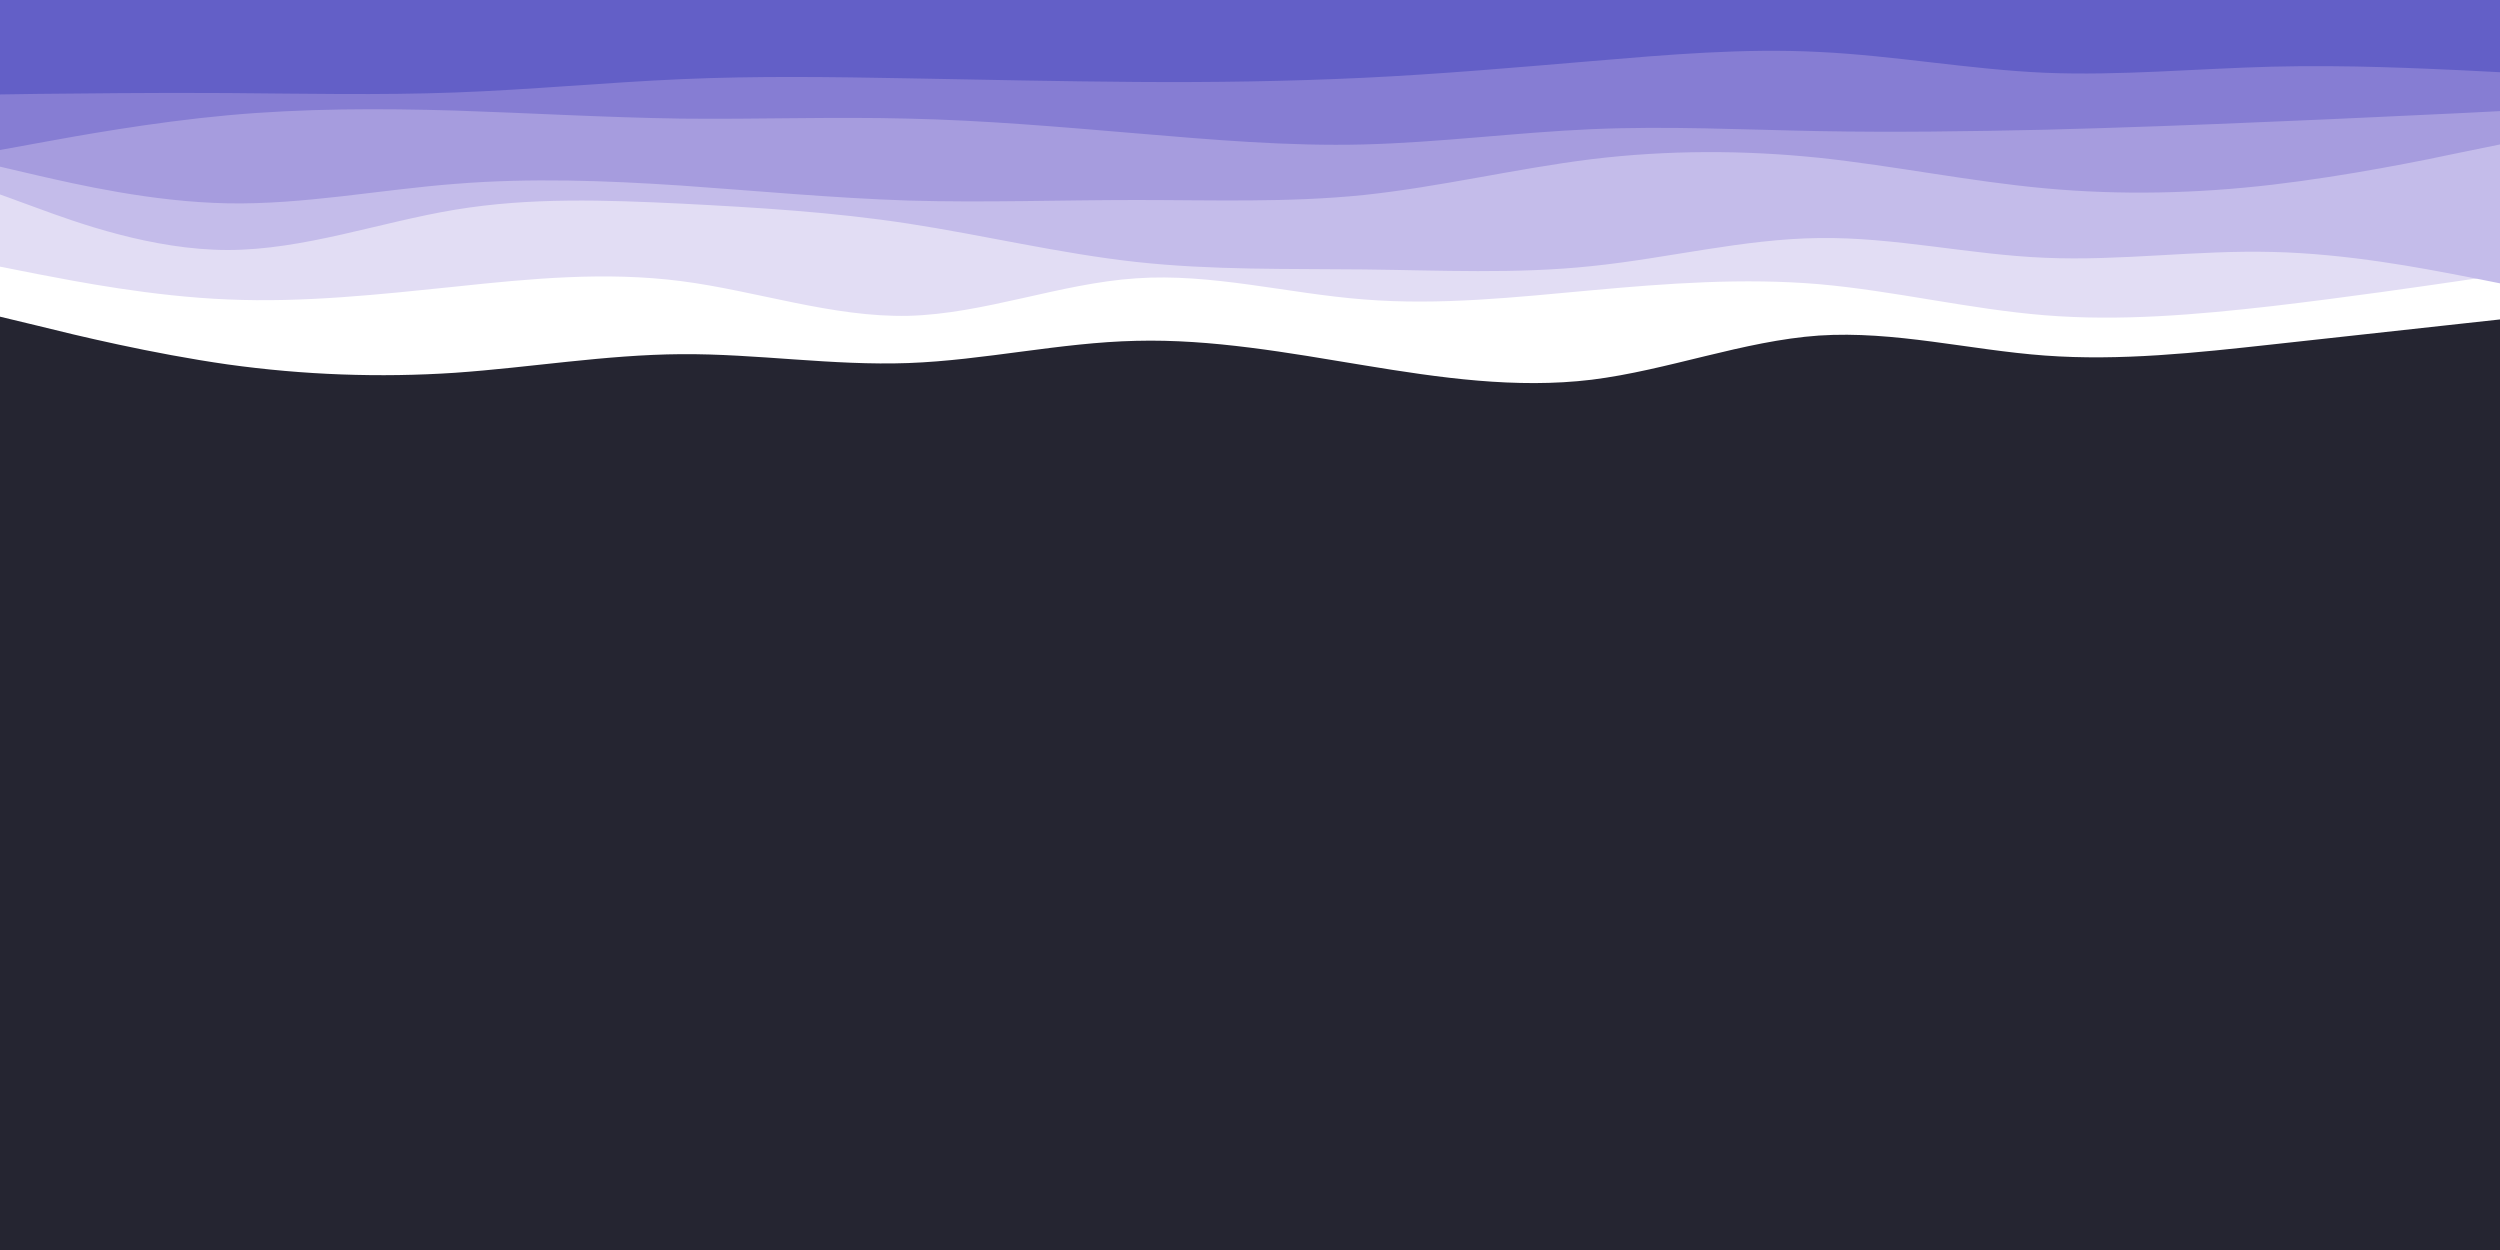
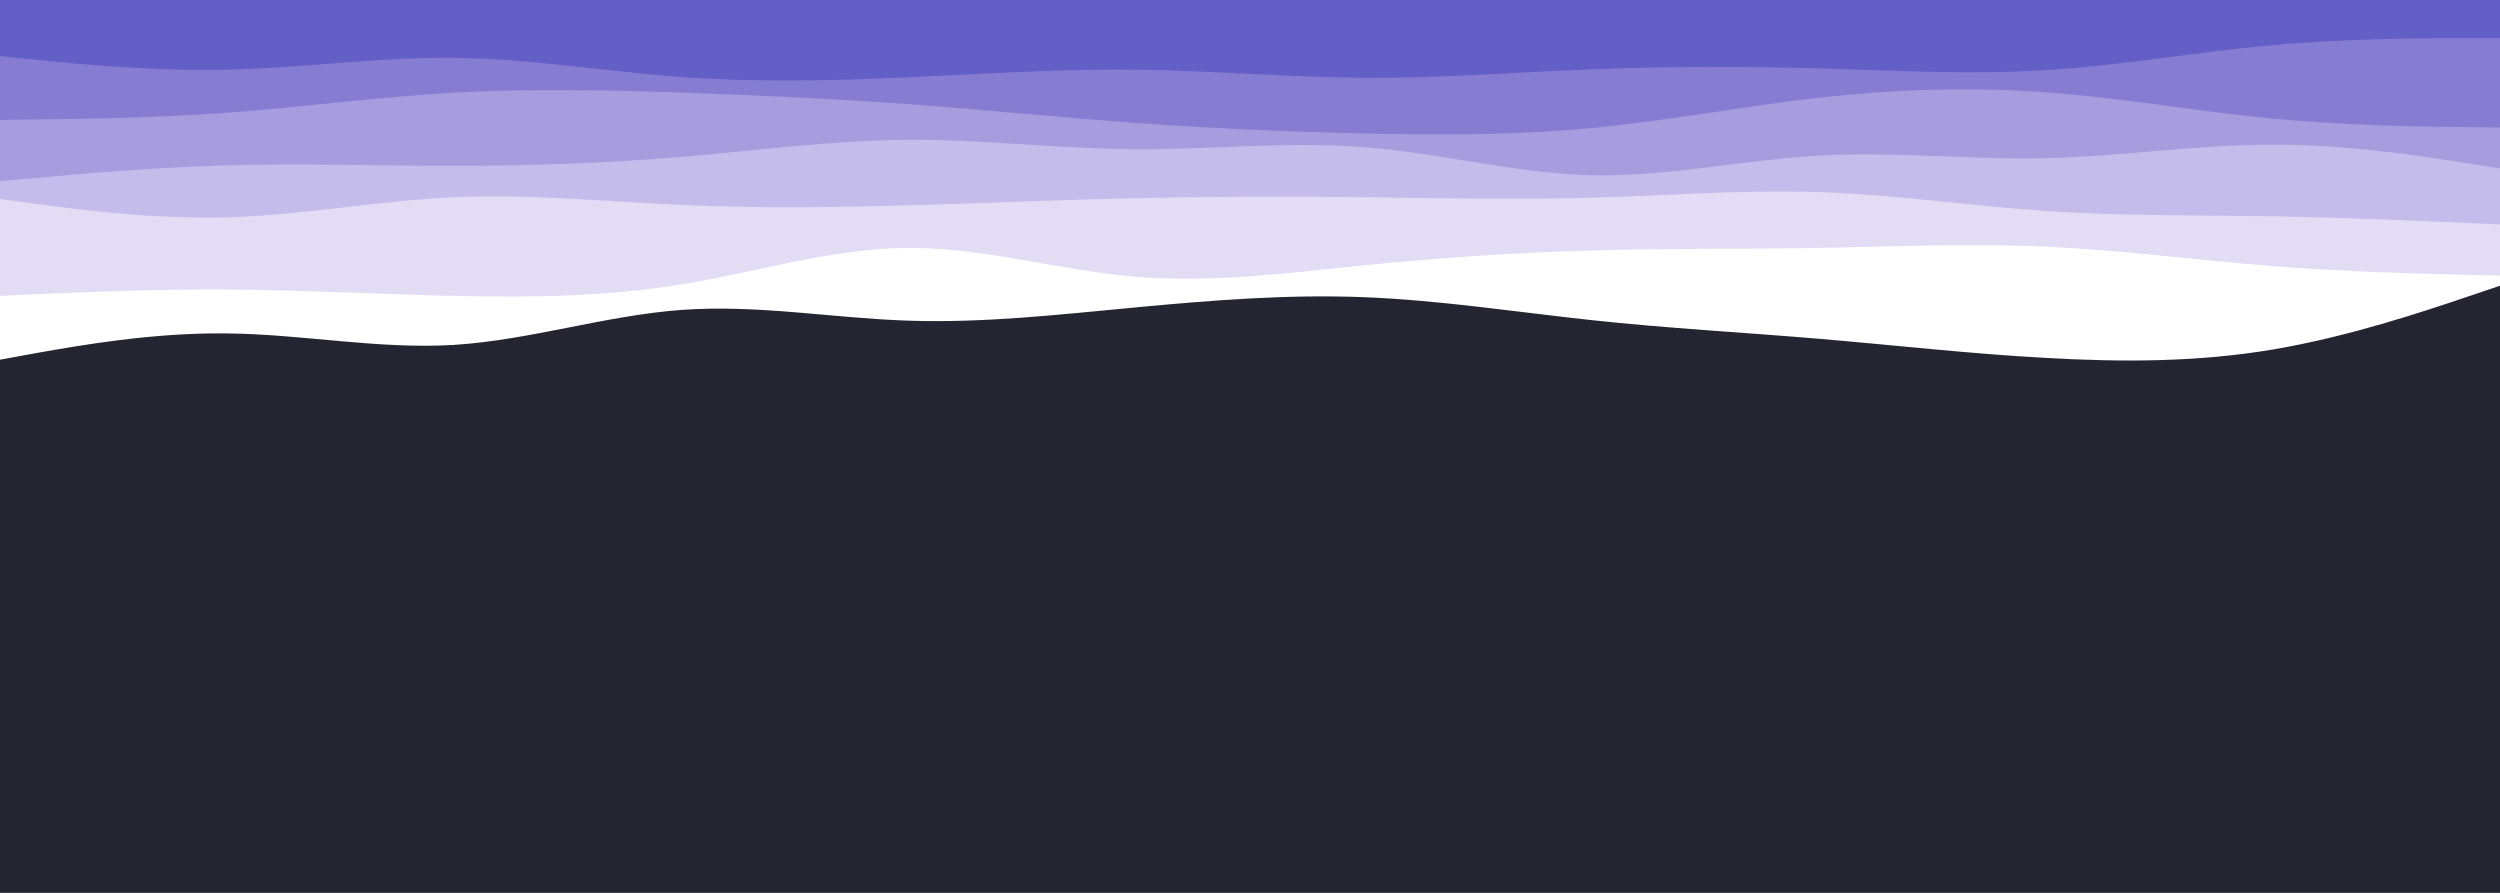
- <svg xmlns="http://www.w3.org/2000/svg" id="visual" viewBox="0 0 900 450" width="900" height="450" version="1.1">
-   <rect x="0" y="0" width="900" height="450" fill="#252531" />
-   <path d="M0 114L13.7 117.3C27.3 120.7 54.7 127.3 82 131.2C109.3 135 136.7 136 163.8 134.2C191 132.3 218 127.7 245.2 127.5C272.3 127.3 299.7 131.7 327 130.7C354.3 129.7 381.7 123.3 409 122.7C436.3 122 463.7 127 491 131.5C518.3 136 545.7 140 573 136.7C600.3 133.3 627.7 122.7 654.8 120.8C682 119 709 126 736.2 128C763.3 130 790.7 127 818 124C845.3 121 872.7 118 886.3 116.5L900 115L900 0L886.3 0C872.7 0 845.3 0 818 0C790.7 0 763.3 0 736.2 0C709 0 682 0 654.8 0C627.7 0 600.3 0 573 0C545.7 0 518.3 0 491 0C463.7 0 436.3 0 409 0C381.7 0 354.3 0 327 0C299.7 0 272.3 0 245.2 0C218 0 191 0 163.8 0C136.7 0 109.3 0 82 0C54.7 0 27.3 0 13.7 0L0 0Z" fill="#ffffff" />
-   <path d="M0 96L13.7 98.7C27.3 101.3 54.7 106.7 82 107.8C109.3 109 136.7 106 163.8 103.2C191 100.3 218 97.7 245.2 101.2C272.3 104.7 299.7 114.3 327 113.7C354.3 113 381.7 102 409 100.2C436.3 98.3 463.7 105.7 491 107.8C518.3 110 545.7 107 573 104.5C600.3 102 627.7 100 654.8 102.3C682 104.7 709 111.3 736.2 113.5C763.3 115.7 790.7 113.3 818 110.2C845.3 107 872.7 103 886.3 101L900 99L900 0L886.3 0C872.7 0 845.3 0 818 0C790.7 0 763.3 0 736.2 0C709 0 682 0 654.8 0C627.7 0 600.3 0 573 0C545.7 0 518.3 0 491 0C463.7 0 436.3 0 409 0C381.7 0 354.3 0 327 0C299.7 0 272.3 0 245.2 0C218 0 191 0 163.8 0C136.7 0 109.3 0 82 0C54.7 0 27.3 0 13.7 0L0 0Z" fill="#e2ddf4" />
-   <path d="M0 70L13.7 75C27.3 80 54.7 90 82 90C109.3 90 136.7 80 163.8 75.5C191 71 218 72 245.2 73.3C272.3 74.7 299.7 76.3 327 80.5C354.3 84.7 381.7 91.3 409 94.3C436.3 97.3 463.7 96.7 491 97C518.3 97.3 545.7 98.7 573 95.8C600.3 93 627.7 86 654.8 85.7C682 85.3 709 91.7 736.2 92.8C763.3 94 790.7 90 818 90.7C845.3 91.3 872.7 96.7 886.3 99.3L900 102L900 0L886.3 0C872.7 0 845.3 0 818 0C790.7 0 763.3 0 736.2 0C709 0 682 0 654.8 0C627.7 0 600.3 0 573 0C545.7 0 518.3 0 491 0C463.7 0 436.3 0 409 0C381.7 0 354.3 0 327 0C299.7 0 272.3 0 245.2 0C218 0 191 0 163.8 0C136.7 0 109.3 0 82 0C54.7 0 27.3 0 13.7 0L0 0Z" fill="#c4bcea" />
-   <path d="M0 60L13.7 63.2C27.3 66.3 54.7 72.7 82 73.2C109.3 73.7 136.7 68.3 163.8 66.2C191 64 218 65 245.2 66.8C272.3 68.7 299.7 71.3 327 72.2C354.3 73 381.7 72 409 72C436.3 72 463.7 73 491 70.2C518.3 67.3 545.7 60.7 573 57.3C600.3 54 627.7 54 654.8 56.8C682 59.7 709 65.3 736.2 67.8C763.3 70.3 790.7 69.7 818 66.5C845.3 63.3 872.7 57.7 886.3 54.8L900 52L900 0L886.3 0C872.7 0 845.3 0 818 0C790.7 0 763.3 0 736.2 0C709 0 682 0 654.8 0C627.7 0 600.3 0 573 0C545.7 0 518.3 0 491 0C463.7 0 436.3 0 409 0C381.7 0 354.3 0 327 0C299.7 0 272.3 0 245.2 0C218 0 191 0 163.8 0C136.7 0 109.3 0 82 0C54.7 0 27.3 0 13.7 0L0 0Z" fill="#a69cde" />
-   <path d="M0 54L13.7 51.5C27.3 49 54.7 44 82 41.5C109.3 39 136.7 39 163.8 39.8C191 40.7 218 42.3 245.2 42.7C272.3 43 299.7 42 327 42.7C354.3 43.3 381.7 45.7 409 48C436.3 50.3 463.7 52.7 491 52C518.3 51.3 545.7 47.7 573 46.5C600.3 45.3 627.7 46.7 654.8 47.2C682 47.7 709 47.3 736.2 46.7C763.3 46 790.7 45 818 43.8C845.3 42.7 872.7 41.3 886.3 40.7L900 40L900 0L886.3 0C872.7 0 845.3 0 818 0C790.7 0 763.3 0 736.2 0C709 0 682 0 654.8 0C627.7 0 600.3 0 573 0C545.7 0 518.3 0 491 0C463.7 0 436.3 0 409 0C381.7 0 354.3 0 327 0C299.7 0 272.3 0 245.2 0C218 0 191 0 163.8 0C136.7 0 109.3 0 82 0C54.7 0 27.3 0 13.7 0L0 0Z" fill="#867dd3" />
-   <path d="M0 34L13.7 33.8C27.3 33.7 54.7 33.3 82 33.5C109.3 33.7 136.7 34.3 163.8 33.3C191 32.3 218 29.7 245.2 28.5C272.3 27.3 299.7 27.7 327 28.2C354.3 28.7 381.7 29.3 409 29.5C436.3 29.7 463.7 29.3 491 28C518.3 26.7 545.7 24.3 573 22C600.3 19.7 627.7 17.3 654.8 18.7C682 20 709 25 736.2 26.2C763.3 27.3 790.7 24.7 818 24C845.3 23.3 872.7 24.7 886.3 25.3L900 26L900 0L886.3 0C872.7 0 845.3 0 818 0C790.7 0 763.3 0 736.2 0C709 0 682 0 654.8 0C627.7 0 600.3 0 573 0C545.7 0 518.3 0 491 0C463.7 0 436.3 0 409 0C381.7 0 354.3 0 327 0C299.7 0 272.3 0 245.2 0C218 0 191 0 163.8 0C136.7 0 109.3 0 82 0C54.7 0 27.3 0 13.7 0L0 0Z" fill="#635fc7" />
+ <svg xmlns="http://www.w3.org/2000/svg" id="visual" viewBox="0 0 980 350" width="980" height="350" version="1.1">
+   <rect x="0" y="0" width="980" height="350" fill="#252531" />
+   <path d="M0 141L14.8 138.3C29.7 135.7 59.3 130.3 89 130.7C118.7 131 148.3 137 178 135.2C207.7 133.3 237.3 123.7 267 121.5C296.7 119.3 326.3 124.7 356 125.7C385.7 126.7 415.3 123.3 445.2 120.5C475 117.7 505 115.3 534.8 116.5C564.7 117.7 594.3 122.3 624 125.5C653.7 128.7 683.3 130.3 713 132.8C742.7 135.3 772.3 138.7 802 140.3C831.7 142 861.3 142 891 137C920.7 132 950.3 122 965.2 117L980 112L980 0L965.2 0C950.3 0 920.7 0 891 0C861.3 0 831.7 0 802 0C772.3 0 742.7 0 713 0C683.3 0 653.7 0 624 0C594.3 0 564.7 0 534.8 0C505 0 475 0 445.2 0C415.3 0 385.7 0 356 0C326.3 0 296.7 0 267 0C237.3 0 207.7 0 178 0C148.3 0 118.7 0 89 0C59.3 0 29.7 0 14.8 0L0 0Z" fill="#ffffff" />
+   <path d="M0 116L14.8 115.3C29.7 114.7 59.3 113.3 89 113.5C118.7 113.7 148.3 115.3 178 116C207.7 116.7 237.3 116.3 267 111.5C296.7 106.7 326.3 97.3 356 97.2C385.7 97 415.3 106 445.2 108.5C475 111 505 107 534.8 104C564.7 101 594.3 99 624 98.2C653.7 97.3 683.3 97.7 713 97.2C742.7 96.7 772.3 95.3 802 96.7C831.7 98 861.3 102 891 104.3C920.7 106.7 950.3 107.3 965.2 107.7L980 108L980 0L965.2 0C950.3 0 920.7 0 891 0C861.3 0 831.7 0 802 0C772.3 0 742.7 0 713 0C683.3 0 653.7 0 624 0C594.3 0 564.7 0 534.8 0C505 0 475 0 445.2 0C415.3 0 385.7 0 356 0C326.3 0 296.7 0 267 0C237.3 0 207.7 0 178 0C148.3 0 118.7 0 89 0C59.3 0 29.7 0 14.8 0L0 0Z" fill="#e2ddf4" />
+   <path d="M0 78L14.8 80C29.7 82 59.3 86 89 85.2C118.7 84.3 148.3 78.7 178 77.3C207.7 76 237.3 79 267 80.3C296.7 81.7 326.3 81.3 356 80.5C385.7 79.7 415.3 78.3 445.2 77.7C475 77 505 77 534.8 77.3C564.7 77.7 594.3 78.3 624 77.5C653.7 76.7 683.3 74.3 713 75.3C742.7 76.3 772.3 80.7 802 82.7C831.7 84.7 861.3 84.3 891 84.8C920.7 85.3 950.3 86.7 965.2 87.3L980 88L980 0L965.2 0C950.3 0 920.7 0 891 0C861.3 0 831.7 0 802 0C772.3 0 742.7 0 713 0C683.3 0 653.7 0 624 0C594.3 0 564.7 0 534.8 0C505 0 475 0 445.2 0C415.3 0 385.7 0 356 0C326.3 0 296.7 0 267 0C237.3 0 207.7 0 178 0C148.3 0 118.7 0 89 0C59.3 0 29.7 0 14.8 0L0 0Z" fill="#c4bcea" />
+   <path d="M0 71L14.8 69.7C29.7 68.3 59.3 65.7 89 64.8C118.7 64 148.3 65 178 65C207.7 65 237.3 64 267 61.5C296.7 59 326.3 55 356 54.8C385.7 54.7 415.3 58.3 445.2 58.5C475 58.7 505 55.3 534.8 57.7C564.7 60 594.3 68 624 68.7C653.7 69.3 683.3 62.7 713 61C742.7 59.3 772.3 62.7 802 62C831.7 61.3 861.3 56.7 891 56.7C920.7 56.7 950.3 61.3 965.2 63.7L980 66L980 0L965.2 0C950.3 0 920.7 0 891 0C861.3 0 831.7 0 802 0C772.3 0 742.7 0 713 0C683.3 0 653.7 0 624 0C594.3 0 564.7 0 534.8 0C505 0 475 0 445.2 0C415.3 0 385.7 0 356 0C326.3 0 296.7 0 267 0C237.3 0 207.7 0 178 0C148.3 0 118.7 0 89 0C59.3 0 29.7 0 14.8 0L0 0Z" fill="#a69cde" />
+   <path d="M0 47L14.8 46.8C29.7 46.7 59.3 46.3 89 44.2C118.7 42 148.3 38 178 36.3C207.7 34.7 237.3 35.3 267 36.3C296.7 37.3 326.3 38.7 356 40.8C385.7 43 415.3 46 445.2 48.2C475 50.3 505 51.7 534.8 52.3C564.7 53 594.3 53 624 50.2C653.7 47.3 683.3 41.7 713 38.3C742.7 35 772.3 34 802 36.2C831.7 38.3 861.3 43.7 891 46.5C920.7 49.3 950.3 49.7 965.2 49.8L980 50L980 0L965.2 0C950.3 0 920.7 0 891 0C861.3 0 831.7 0 802 0C772.3 0 742.7 0 713 0C683.3 0 653.7 0 624 0C594.3 0 564.7 0 534.8 0C505 0 475 0 445.2 0C415.3 0 385.7 0 356 0C326.3 0 296.7 0 267 0C237.3 0 207.7 0 178 0C148.3 0 118.7 0 89 0C59.3 0 29.7 0 14.8 0L0 0Z" fill="#867dd3" />
+   <path d="M0 22L14.8 23.5C29.7 25 59.3 28 89 27.3C118.7 26.7 148.3 22.3 178 22.7C207.7 23 237.3 28 267 30.2C296.7 32.3 326.3 31.7 356 30.3C385.7 29 415.3 27 445.2 27.3C475 27.7 505 30.3 534.8 30.5C564.7 30.7 594.3 28.3 624 27.2C653.7 26 683.3 26 713 26.8C742.7 27.7 772.3 29.3 802 27.5C831.7 25.7 861.3 20.3 891 17.7C920.7 15 950.3 15 965.2 15L980 15L980 0L965.2 0C950.3 0 920.7 0 891 0C861.3 0 831.7 0 802 0C772.3 0 742.7 0 713 0C683.3 0 653.7 0 624 0C594.3 0 564.7 0 534.8 0C505 0 475 0 445.2 0C415.3 0 385.7 0 356 0C326.3 0 296.7 0 267 0C237.3 0 207.7 0 178 0C148.3 0 118.7 0 89 0C59.3 0 29.7 0 14.8 0L0 0Z" fill="#635fc7" />
</svg>
